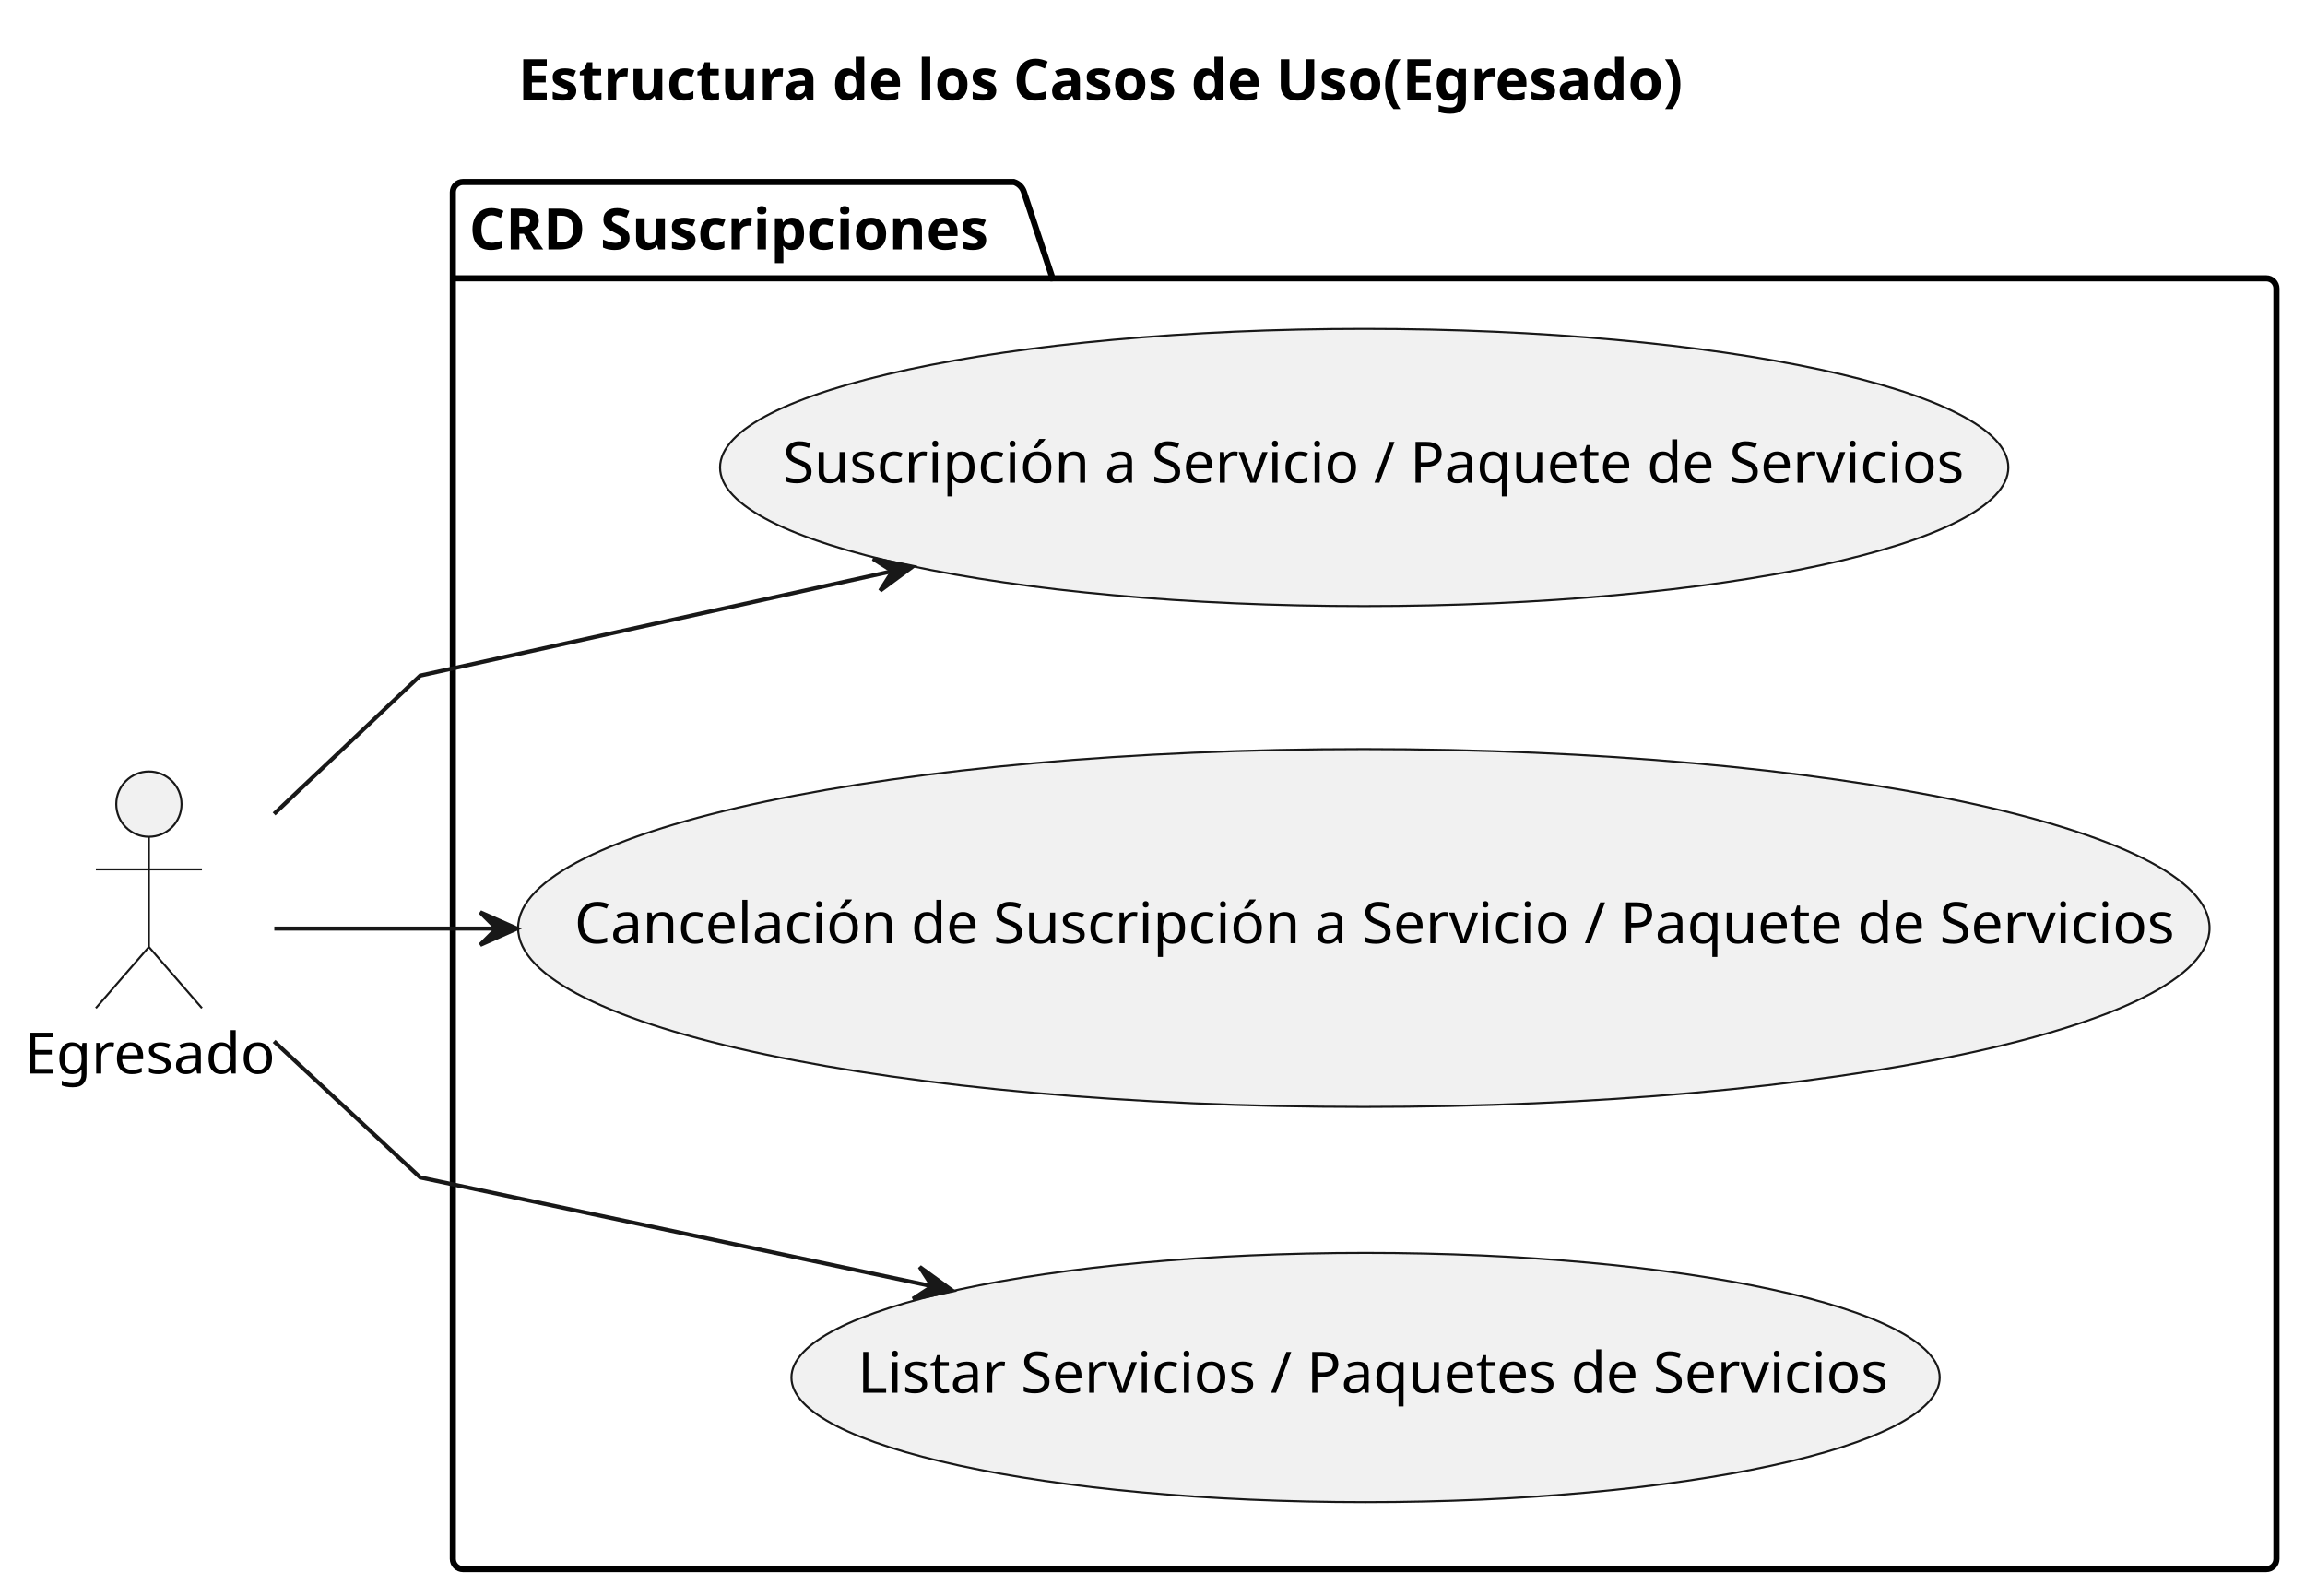
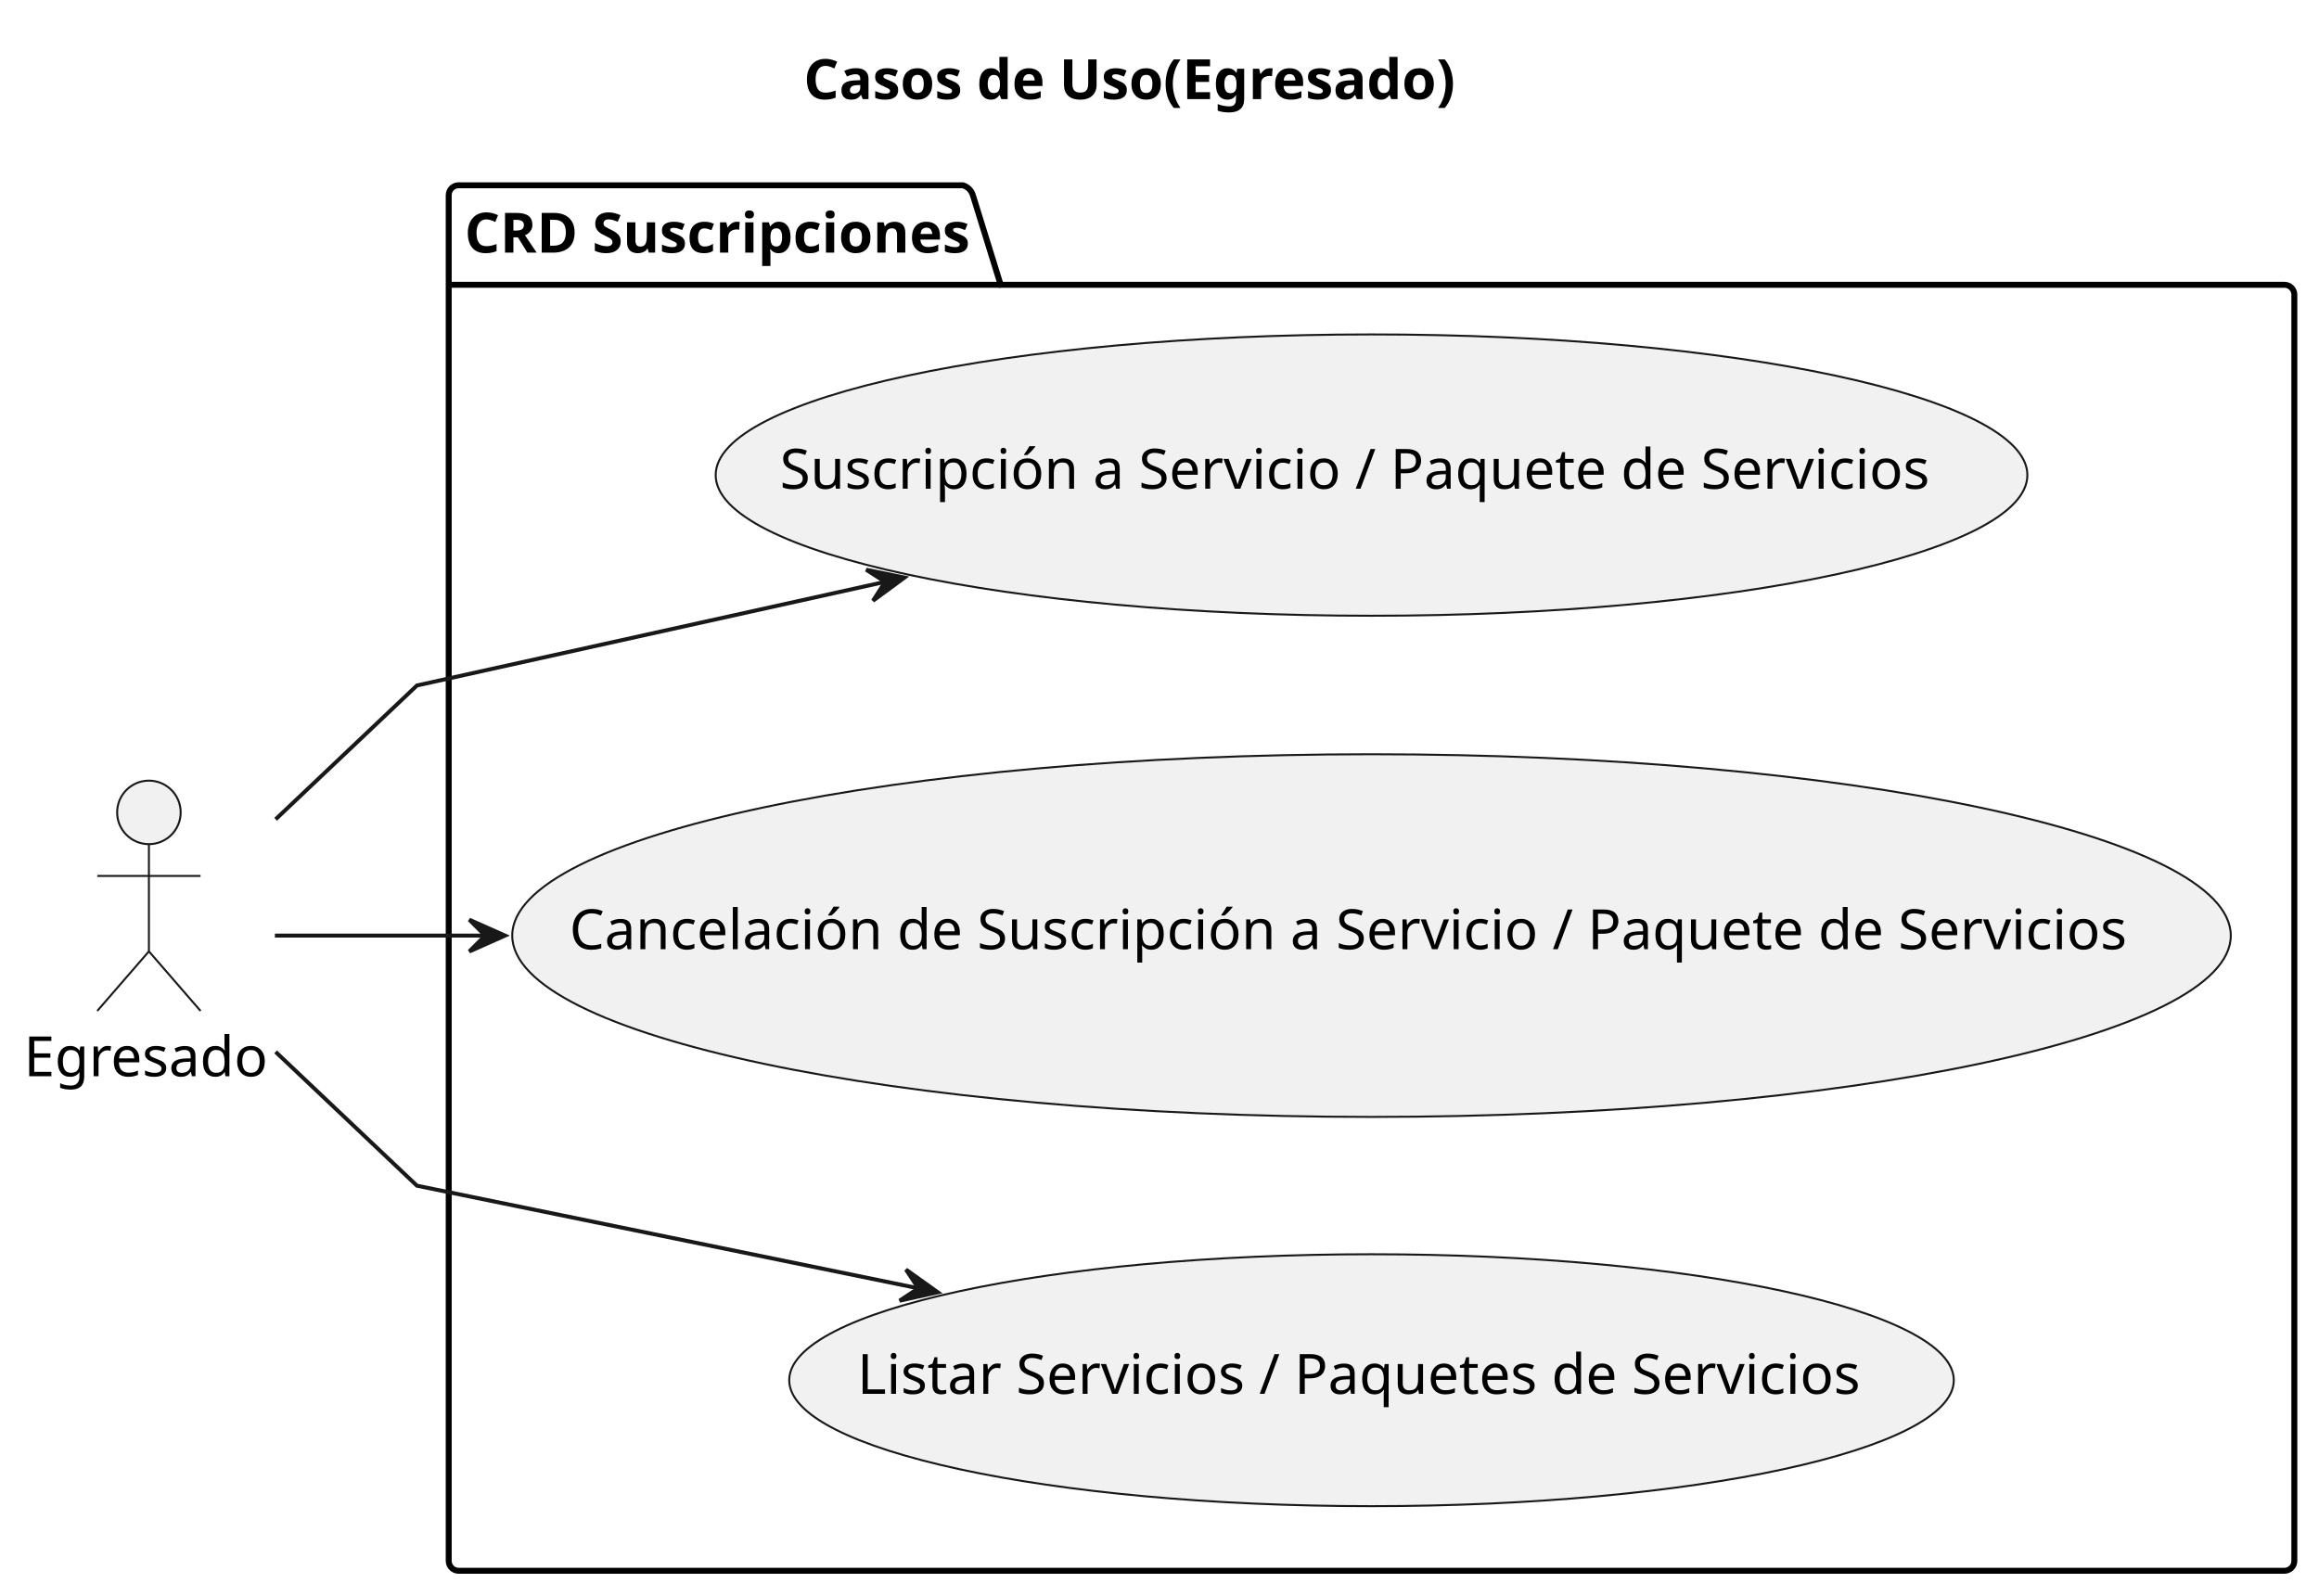
- <svg xmlns="http://www.w3.org/2000/svg" contentStyleType="text/css" height="391px" preserveAspectRatio="none" style="width:565px;height:391px;background:#FFFFFF;" version="1.1" viewBox="0 0 565 391" width="565px" zoomAndPan="magnify">
+ <svg xmlns="http://www.w3.org/2000/svg" contentStyleType="text/css" height="402px" preserveAspectRatio="none" style="width:584px;height:402px;background:#FFFFFF;" version="1.1" viewBox="0 0 584 402" width="584px" zoomAndPan="magnify">
  <defs />
  <g>
-     <rect fill="none" height="27.609" id="_title" style="stroke:none;stroke-width:1.0;" width="307" x="122" y="5" />
-     <text fill="#000000" font-family="sans-serif" font-size="14" font-weight="bold" lengthAdjust="spacing" textLength="297" x="127" y="24.533">Estructura de los Casos de Uso(Egresado)</text>
+     <rect fill="none" height="29.068" id="_title" style="stroke:none;stroke-width:1.0;" width="176" x="197.395" y="5" />
+     <text fill="#000000" font-family="sans-serif" font-size="14" font-weight="bold" lengthAdjust="spacing" textLength="166" x="202.395" y="24.966">Casos de Uso(Egresado)</text>
    <g id="cluster_CRDSuscripciones">
-       <path d="M113.5,44.609 L248.5,44.609 A3.75,3.75 0 0 1 251,47.109 L258,68.219 L555.5,68.219 A2.5,2.5 0 0 1 558,70.719 L558,382.109 A2.5,2.5 0 0 1 555.5,384.609 L113.5,384.609 A2.5,2.5 0 0 1 111,382.109 L111,47.109 A2.5,2.5 0 0 1 113.5,44.609 " fill="none" style="stroke:#000000;stroke-width:1.5;" />
-       <line style="stroke:#000000;stroke-width:1.5;" x1="111" x2="258" y1="68.219" y2="68.219" />
-       <text fill="#000000" font-family="sans-serif" font-size="14" font-weight="bold" lengthAdjust="spacing" textLength="134" x="115" y="61.143">CRD Suscripciones</text>
+       <path d="M115.5,46.67 L242.5,46.67 A3.75,3.75 0 0 1 245,49.17 L252,71.738 L575.29,71.738 A2.5,2.5 0 0 1 577.79,74.238 L577.79,393.17 A2.5,2.5 0 0 1 575.29,395.67 L115.5,395.67 A2.5,2.5 0 0 1 113,393.17 L113,49.17 A2.5,2.5 0 0 1 115.5,46.67 " fill="none" style="stroke:#000000;stroke-width:1.5;" />
+       <line style="stroke:#000000;stroke-width:1.5;" x1="113" x2="252" y1="71.738" y2="71.738" />
+       <text fill="#000000" font-family="sans-serif" font-size="14" font-weight="bold" lengthAdjust="spacing" textLength="126" x="117" y="63.636">CRD Suscripciones</text>
    </g>
    <g id="elem_Suscripción a Servicio / Paquete de Servicios">
-       <ellipse cx="334.388" cy="114.587" fill="#F1F1F1" rx="157.888" ry="33.978" style="stroke:#181818;stroke-width:0.5;" />
-       <text fill="#000000" font-family="sans-serif" font-size="14" lengthAdjust="spacing" textLength="285" x="191.888" y="118.316">Suscripción a Servicio / Paquete de Servicios</text>
+       <ellipse cx="345.395" cy="119.673" fill="#F1F1F1" rx="165.165" ry="35.433" style="stroke:#181818;stroke-width:0.5;" />
+       <text fill="#000000" font-family="sans-serif" font-size="14" lengthAdjust="spacing" textLength="298" x="196.395" y="123.105">Suscripción a Servicio / Paquete de Servicios</text>
    </g>
    <g id="elem_Cancelación de Suscripción a Servicio / Paquete de Servicios">
-       <ellipse cx="334.3" cy="227.469" fill="#F1F1F1" rx="207.3" ry="43.86" style="stroke:#181818;stroke-width:0.5;" />
-       <text fill="#000000" font-family="sans-serif" font-size="14" lengthAdjust="spacing" textLength="387" x="140.8" y="231.198">Cancelación de Suscripción a Servicio / Paquete de Servicios</text>
+       <ellipse cx="345.393" cy="235.668" fill="#F1F1F1" rx="216.393" ry="45.678" style="stroke:#181818;stroke-width:0.5;" />
+       <text fill="#000000" font-family="sans-serif" font-size="14" lengthAdjust="spacing" textLength="404" x="143.393" y="239.1">Cancelación de Suscripción a Servicio / Paquete de Servicios</text>
    </g>
    <g id="elem_Listar Servicios / Paquetes de Servicios">
-       <ellipse cx="334.726" cy="337.654" fill="#F1F1F1" rx="140.726" ry="30.545" style="stroke:#181818;stroke-width:0.5;" />
-       <text fill="#000000" font-family="sans-serif" font-size="14" lengthAdjust="spacing" textLength="249" x="210.226" y="341.383">Listar Servicios / Paquetes de Servicios</text>
+       <ellipse cx="345.391" cy="347.668" fill="#F1F1F1" rx="146.641" ry="31.728" style="stroke:#181818;stroke-width:0.5;" />
+       <text fill="#000000" font-family="sans-serif" font-size="14" lengthAdjust="spacing" textLength="259" x="215.891" y="351.1">Listar Servicios / Paquetes de Servicios</text>
    </g>
    <g id="elem_Egresado">
-       <ellipse cx="36.5" cy="197.109" fill="#F1F1F1" rx="8" ry="8" style="stroke:#181818;stroke-width:0.5;" />
-       <path d="M36.5,205.109 L36.5,232.109 M23.5,213.109 L49.5,213.109 M36.5,232.109 L23.5,247.109 M36.5,232.109 L49.5,247.109 " fill="none" style="stroke:#181818;stroke-width:0.5;" />
-       <text fill="#000000" font-family="sans-serif" font-size="14" lengthAdjust="spacing" textLength="61" x="6" y="263.143">Egresado</text>
+       <ellipse cx="37.5" cy="204.64" fill="#F1F1F1" rx="8" ry="8" style="stroke:#181818;stroke-width:0.5;" />
+       <path d="M37.5,212.64 L37.5,239.64 M24.5,220.64 L50.5,220.64 M37.5,239.64 L24.5,254.64 M37.5,239.64 L50.5,254.64 " fill="none" style="stroke:#181818;stroke-width:0.5;" />
+       <text fill="#000000" font-family="sans-serif" font-size="14" lengthAdjust="spacing" textLength="63" x="6" y="271.106">Egresado</text>
    </g>
    <g id="link_Egresado_Suscripción a Servicio / Paquete de Servicios">
-       <path d="M67.18,199.509 C84.51,183.109 103,165.609 103,165.609 C103,165.609 160.74,152.829 218.43,140.069 " fill="none" id="Egresado-to-Suscripción a Servicio / Paquete de Servicios" style="stroke:#181818;stroke-width:1.0;" />
-       <polygon fill="#181818" points="223.65,138.919,213.995,136.973,218.77,140.007,215.736,144.781,223.65,138.919" style="stroke:#181818;stroke-width:1.0;" />
+       <path d="M69.41,206.38 C86.78,189.93 105,172.67 105,172.67 C105,172.67 163.82,159.65 223.14,146.51 " fill="none" id="Egresado-to-Suscripción a Servicio / Paquete de Servicios" style="stroke:#181818;stroke-width:1.0;" />
+       <polygon fill="#181818" points="227.78,145.49,218.132,143.511,222.896,146.561,219.846,151.325,227.78,145.49" style="stroke:#181818;stroke-width:1.0;" />
    </g>
    <g id="link_Egresado_Cancelación de Suscripción a Servicio / Paquete de Servicios">
-       <path d="M67.24,227.609 C81.76,227.609 100.63,227.609 121.62,227.609 " fill="none" id="Egresado-to-Cancelación de Suscripción a Servicio / Paquete de Servicios" style="stroke:#181818;stroke-width:1.0;" />
-       <polygon fill="#181818" points="126.71,227.609,117.71,223.609,121.71,227.609,117.71,231.609,126.71,227.609" style="stroke:#181818;stroke-width:1.0;" />
+       <path d="M69.23,235.67 C83.51,235.67 101.86,235.67 122.29,235.67 " fill="none" id="Egresado-to-Cancelación de Suscripción a Servicio / Paquete de Servicios" style="stroke:#181818;stroke-width:1.0;" />
+       <polygon fill="#181818" points="127.18,235.67,118.18,231.67,122.18,235.67,118.18,239.67,127.18,235.67" style="stroke:#181818;stroke-width:1.0;" />
    </g>
    <g id="link_Egresado_Listar Servicios / Paquetes de Servicios">
-       <path d="M67.18,255.249 C84.51,271.389 103,288.609 103,288.609 C103,288.609 167.52,302.329 228.29,315.239 " fill="none" id="Egresado-to-Listar Servicios / Paquetes de Servicios" style="stroke:#181818;stroke-width:1.0;" />
-       <polygon fill="#181818" points="233.4,316.329,225.433,310.539,228.51,315.286,223.763,318.363,233.4,316.329" style="stroke:#181818;stroke-width:1.0;" />
+       <path d="M69.41,264.96 C86.78,281.41 105,298.67 105,298.67 C105,298.67 169.32,311.83 231.28,324.52 " fill="none" id="Egresado-to-Listar Servicios / Paquetes de Servicios" style="stroke:#181818;stroke-width:1.0;" />
+       <polygon fill="#181818" points="236.17,325.52,228.152,319.801,231.271,324.52,226.552,327.639,236.17,325.52" style="stroke:#181818;stroke-width:1.0;" />
    </g>
  </g>
</svg>
